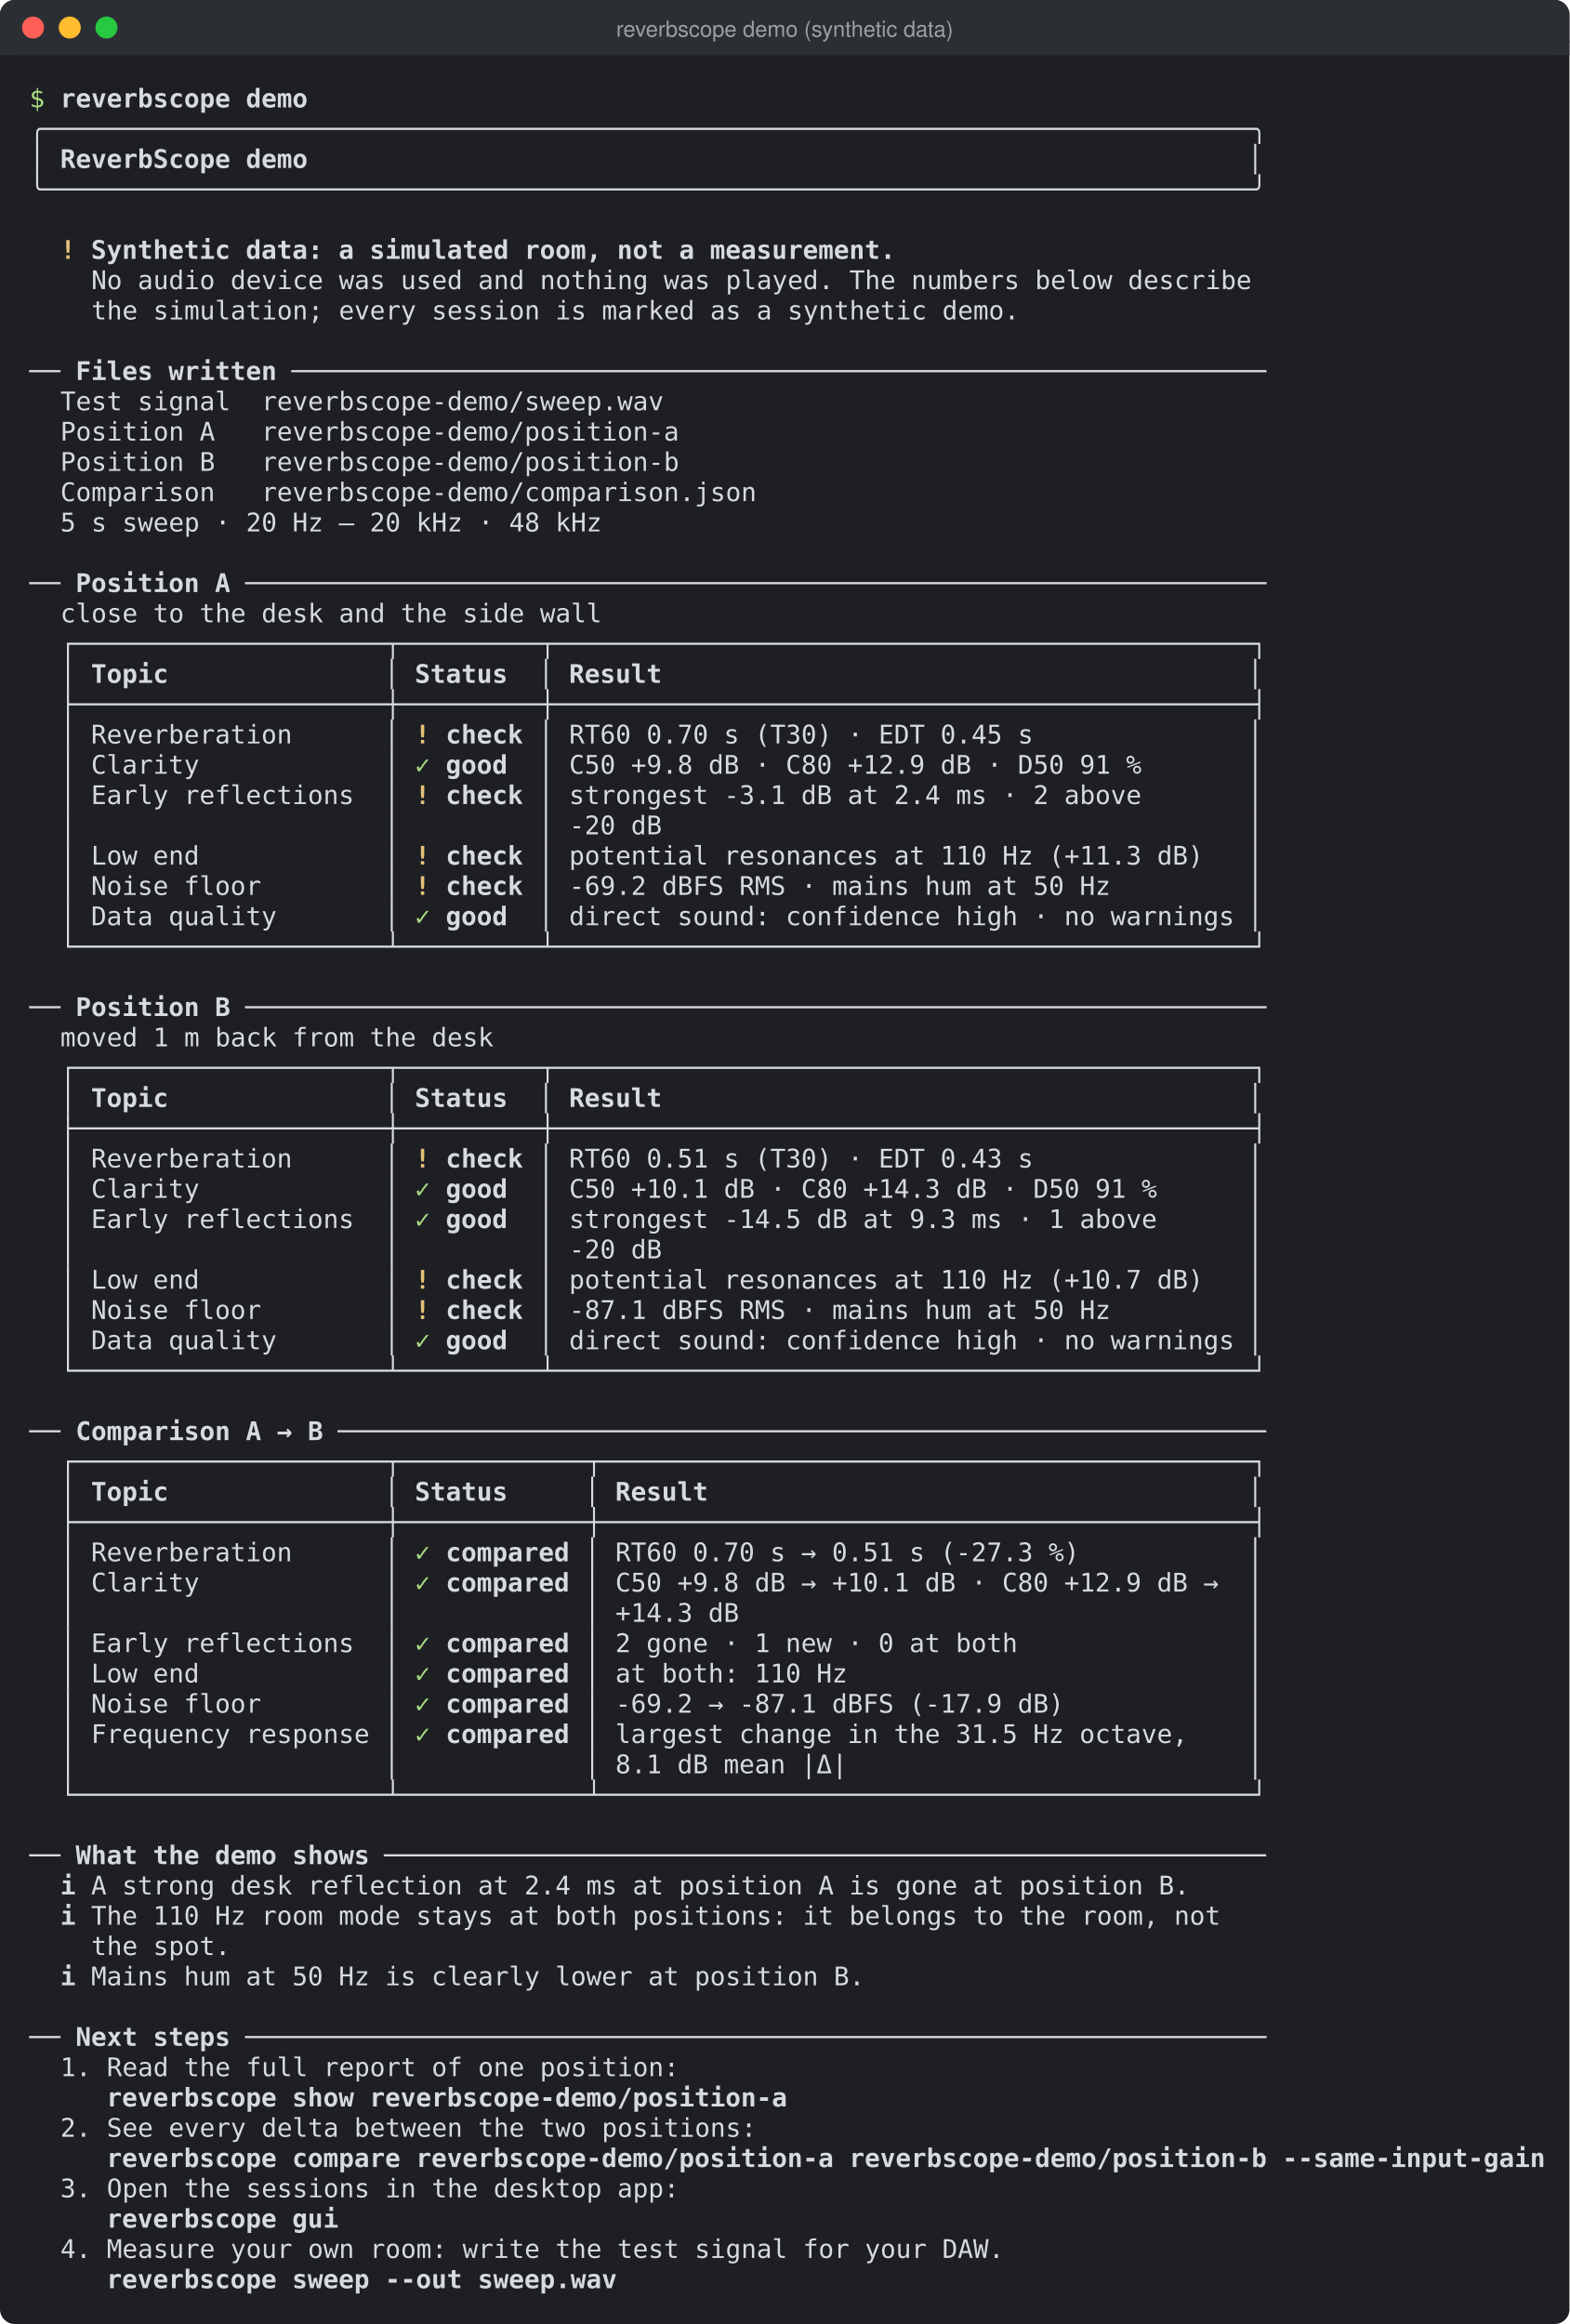
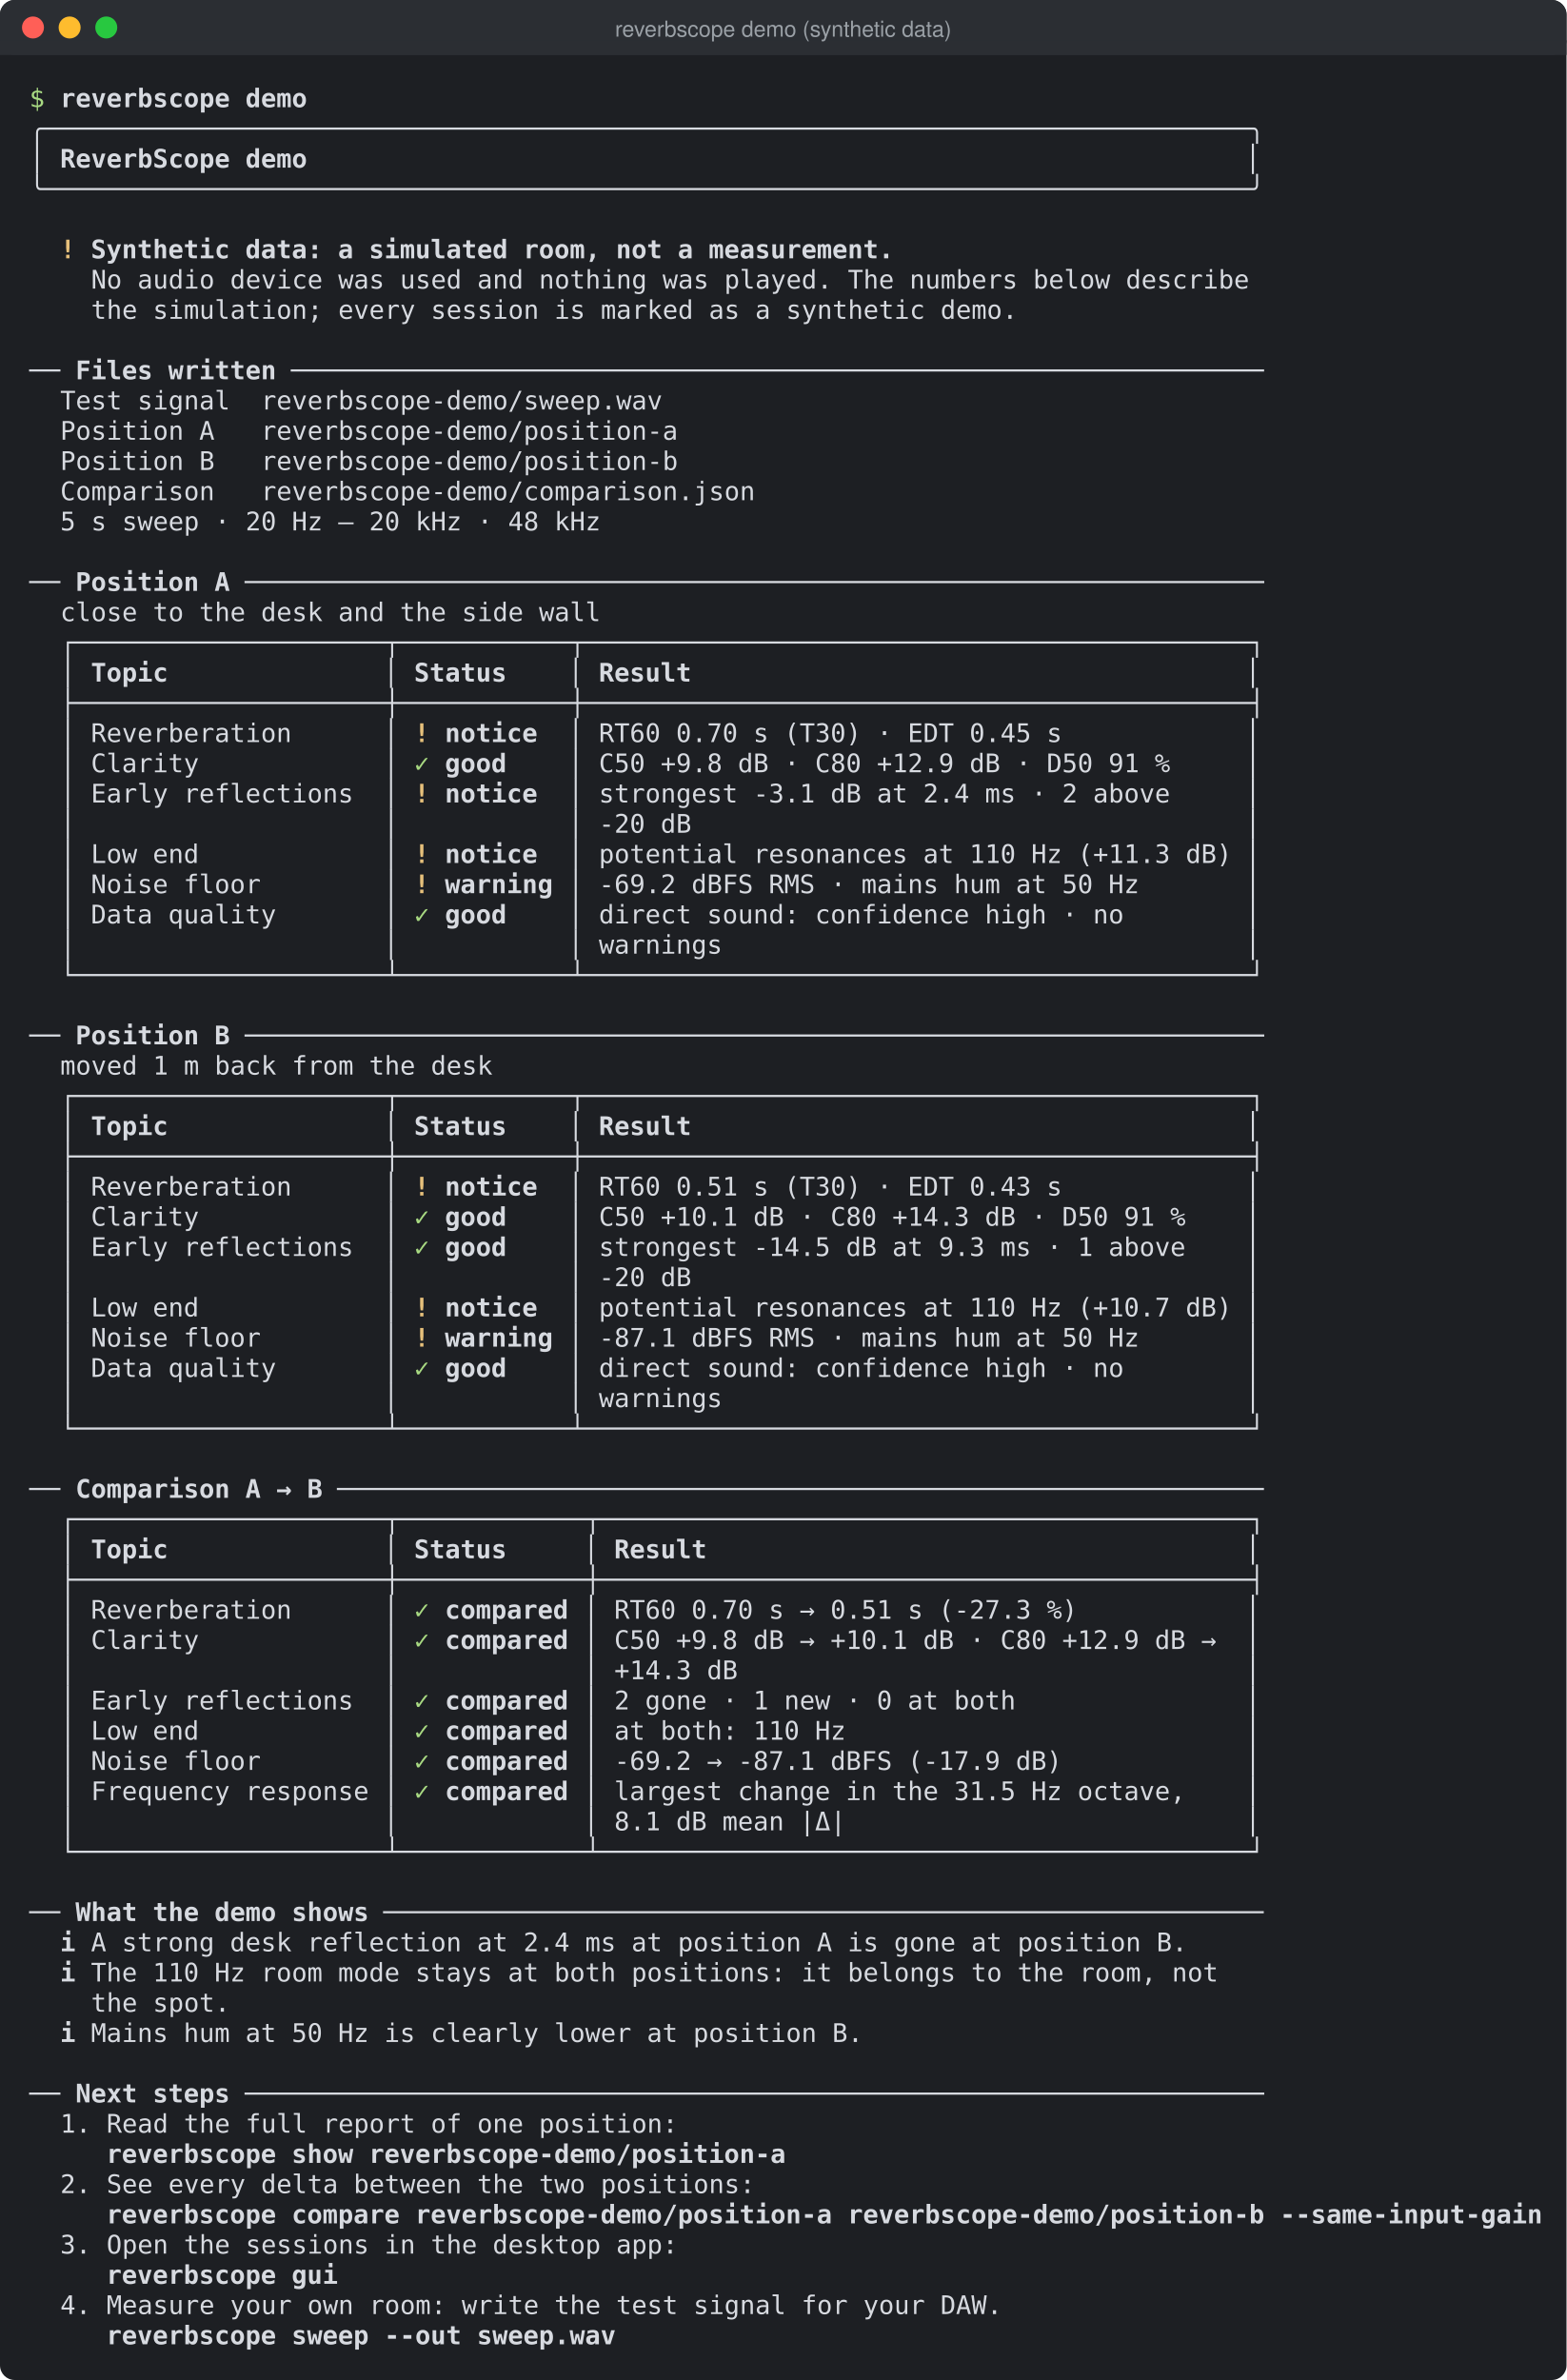
- <svg xmlns="http://www.w3.org/2000/svg" width="855" height="1266" viewBox="0 0 855 1266" role="img" aria-label="reverbscope demo (synthetic data)">
-   <rect width="855" height="1266" rx="8" fill="#1d1f23" />
+ <svg xmlns="http://www.w3.org/2000/svg" width="855" height="1299" viewBox="0 0 855 1299" role="img" aria-label="reverbscope demo (synthetic data)">
+   <rect width="855" height="1299" rx="8" fill="#1d1f23" />
  <rect width="855" height="30" rx="8" fill="#2b2e33" />
  <rect y="22" width="855" height="8" fill="#2b2e33" />
  <circle cx="18" cy="15" r="6" fill="#ff5f57" />
  <circle cx="38" cy="15" r="6" fill="#febc2e" />
  <circle cx="58" cy="15" r="6" fill="#28c840" />
  <text x="427.5" y="20" text-anchor="middle" fill="#9aa0a6" font-family="Helvetica, Arial, sans-serif" font-size="12">reverbscope demo (synthetic data)</text>
  <g font-family="DejaVu Sans Mono, Menlo, Consolas, Noto Sans Mono CJK SC, monospace" font-size="14" fill="#d7dae0">
    <text x="16" y="58.5" xml:space="preserve">
      <tspan x="16.0" fill="#a8d982">$</tspan>
      <tspan x="24.4"> </tspan>
      <tspan x="32.8" font-weight="bold">reverbscope demo</tspan>
    </text>
    <text x="16" y="75" xml:space="preserve">
      <tspan x="16.0" opacity="0.62">╭──────────────────────────────────────────────────────────────────────────────╮</tspan>
    </text>
    <text x="16" y="91.5" xml:space="preserve">
      <tspan x="16.0" opacity="0.62">│</tspan>
      <tspan x="24.4"> </tspan>
      <tspan x="32.8" font-weight="bold">ReverbScope demo</tspan>
      <tspan x="167.2">                                                             </tspan>
      <tspan x="679.6" opacity="0.62">│</tspan>
    </text>
    <text x="16" y="108" xml:space="preserve">
      <tspan x="16.0" opacity="0.62">╰──────────────────────────────────────────────────────────────────────────────╯</tspan>
    </text>
    <text x="16" y="124.5" xml:space="preserve" />
    <text x="16" y="141" xml:space="preserve">
      <tspan x="16.0">  </tspan>
      <tspan x="32.8" font-weight="bold" fill="#e6c07b">!</tspan>
      <tspan x="41.2"> </tspan>
      <tspan x="49.6" font-weight="bold">Synthetic data: a simulated room, not a measurement.</tspan>
    </text>
    <text x="16" y="157.5" xml:space="preserve">
      <tspan x="16.0">    No audio device was used and nothing was played. The numbers below describe</tspan>
    </text>
    <text x="16" y="174" xml:space="preserve">
      <tspan x="16.0">    the simulation; every session is marked as a synthetic demo.</tspan>
    </text>
    <text x="16" y="190.5" xml:space="preserve" />
    <text x="16" y="207" xml:space="preserve">
      <tspan x="16.0" opacity="0.62">──</tspan>
      <tspan x="32.8"> </tspan>
      <tspan x="41.2" font-weight="bold">Files written</tspan>
      <tspan x="150.4"> </tspan>
      <tspan x="158.8" opacity="0.62">───────────────────────────────────────────────────────────────</tspan>
    </text>
    <text x="16" y="223.5" xml:space="preserve">
      <tspan x="16.0">  Test signal  reverbscope-demo/sweep.wav</tspan>
    </text>
    <text x="16" y="240" xml:space="preserve">
      <tspan x="16.0">  Position A   reverbscope-demo/position-a</tspan>
    </text>
    <text x="16" y="256.5" xml:space="preserve">
      <tspan x="16.0">  Position B   reverbscope-demo/position-b</tspan>
    </text>
    <text x="16" y="273" xml:space="preserve">
      <tspan x="16.0">  Comparison   reverbscope-demo/comparison.json</tspan>
    </text>
    <text x="16" y="289.5" xml:space="preserve">
      <tspan x="16.0">  5 s sweep · 20 Hz – 20 kHz · 48 kHz</tspan>
    </text>
    <text x="16" y="306" xml:space="preserve" />
    <text x="16" y="322.5" xml:space="preserve">
      <tspan x="16.0" opacity="0.62">──</tspan>
      <tspan x="32.8"> </tspan>
      <tspan x="41.2" font-weight="bold">Position A</tspan>
      <tspan x="125.2"> </tspan>
      <tspan x="133.6" opacity="0.62">──────────────────────────────────────────────────────────────────</tspan>
    </text>
    <text x="16" y="339" xml:space="preserve">
      <tspan x="16.0">  close to the desk and the side wall</tspan>
    </text>
    <text x="16" y="355.5" xml:space="preserve">
      <tspan x="16.0">  </tspan>
-       <tspan x="32.8" opacity="0.62">┌────────────────────┬─────────┬─────────────────────────────────────────────┐</tspan>
+       <tspan x="32.8" opacity="0.62">┌────────────────────┬───────────┬───────────────────────────────────────────┐</tspan>
    </text>
    <text x="16" y="372" xml:space="preserve">
      <tspan x="16.0">  </tspan>
      <tspan x="32.8" opacity="0.62">│</tspan>
      <tspan x="41.2"> </tspan>
      <tspan x="49.6" font-weight="bold">Topic</tspan>
      <tspan x="91.6">              </tspan>
      <tspan x="209.2" opacity="0.62">│</tspan>
      <tspan x="217.6"> </tspan>
      <tspan x="226.0" font-weight="bold">Status</tspan>
-       <tspan x="276.4">  </tspan>
-       <tspan x="293.2" opacity="0.62">│</tspan>
+       <tspan x="276.4">    </tspan>
+       <tspan x="310.0" opacity="0.62">│</tspan>
+       <tspan x="318.4"> </tspan>
+       <tspan x="326.8" font-weight="bold">Result</tspan>
+       <tspan x="377.2">                                    </tspan>
+       <tspan x="679.6" opacity="0.62">│</tspan>
+     </text>
+     <text x="16" y="388.5" xml:space="preserve">
+       <tspan x="16.0">  </tspan>
+       <tspan x="32.8" opacity="0.62">├────────────────────┼───────────┼───────────────────────────────────────────┤</tspan>
+     </text>
+     <text x="16" y="405" xml:space="preserve">
+       <tspan x="16.0">  </tspan>
+       <tspan x="32.8" opacity="0.62">│</tspan>
+       <tspan x="41.2"> Reverberation      </tspan>
+       <tspan x="209.2" opacity="0.62">│</tspan>
+       <tspan x="217.6"> </tspan>
+       <tspan x="226.0" font-weight="bold" fill="#e6c07b">!</tspan>
+       <tspan x="234.4"> </tspan>
+       <tspan x="242.8" font-weight="bold">notice</tspan>
+       <tspan x="293.2">  </tspan>
+       <tspan x="310.0" opacity="0.62">│</tspan>
+       <tspan x="318.4"> RT60 0.70 s (T30) · EDT 0.45 s            </tspan>
+       <tspan x="679.6" opacity="0.62">│</tspan>
+     </text>
+     <text x="16" y="421.5" xml:space="preserve">
+       <tspan x="16.0">  </tspan>
+       <tspan x="32.8" opacity="0.62">│</tspan>
+       <tspan x="41.2"> Clarity            </tspan>
+       <tspan x="209.2" opacity="0.62">│</tspan>
+       <tspan x="217.6"> </tspan>
+       <tspan x="226.0" fill="#a8d982">✓</tspan>
+       <tspan x="234.4"> </tspan>
+       <tspan x="242.8" font-weight="bold">good</tspan>
+       <tspan x="276.4">    </tspan>
+       <tspan x="310.0" opacity="0.62">│</tspan>
+       <tspan x="318.4"> C50 +9.8 dB · C80 +12.9 dB · D50 91 %     </tspan>
+       <tspan x="679.6" opacity="0.62">│</tspan>
+     </text>
+     <text x="16" y="438" xml:space="preserve">
+       <tspan x="16.0">  </tspan>
+       <tspan x="32.8" opacity="0.62">│</tspan>
+       <tspan x="41.2"> Early reflections  </tspan>
+       <tspan x="209.2" opacity="0.62">│</tspan>
+       <tspan x="217.6"> </tspan>
+       <tspan x="226.0" font-weight="bold" fill="#e6c07b">!</tspan>
+       <tspan x="234.4"> </tspan>
+       <tspan x="242.8" font-weight="bold">notice</tspan>
+       <tspan x="293.2">  </tspan>
+       <tspan x="310.0" opacity="0.62">│</tspan>
+       <tspan x="318.4"> strongest -3.1 dB at 2.4 ms · 2 above     </tspan>
+       <tspan x="679.6" opacity="0.62">│</tspan>
+     </text>
+     <text x="16" y="454.5" xml:space="preserve">
+       <tspan x="16.0">  </tspan>
+       <tspan x="32.8" opacity="0.62">│</tspan>
+       <tspan x="41.2">                    </tspan>
+       <tspan x="209.2" opacity="0.62">│</tspan>
+       <tspan x="217.6">           </tspan>
+       <tspan x="310.0" opacity="0.62">│</tspan>
+       <tspan x="318.4"> -20 dB                                    </tspan>
+       <tspan x="679.6" opacity="0.62">│</tspan>
+     </text>
+     <text x="16" y="471" xml:space="preserve">
+       <tspan x="16.0">  </tspan>
+       <tspan x="32.8" opacity="0.62">│</tspan>
+       <tspan x="41.2"> Low end            </tspan>
+       <tspan x="209.2" opacity="0.62">│</tspan>
+       <tspan x="217.6"> </tspan>
+       <tspan x="226.0" font-weight="bold" fill="#e6c07b">!</tspan>
+       <tspan x="234.4"> </tspan>
+       <tspan x="242.8" font-weight="bold">notice</tspan>
+       <tspan x="293.2">  </tspan>
+       <tspan x="310.0" opacity="0.62">│</tspan>
+       <tspan x="318.4"> potential resonances at 110 Hz (+11.3 dB) </tspan>
+       <tspan x="679.6" opacity="0.62">│</tspan>
+     </text>
+     <text x="16" y="487.5" xml:space="preserve">
+       <tspan x="16.0">  </tspan>
+       <tspan x="32.8" opacity="0.62">│</tspan>
+       <tspan x="41.2"> Noise floor        </tspan>
+       <tspan x="209.2" opacity="0.62">│</tspan>
+       <tspan x="217.6"> </tspan>
+       <tspan x="226.0" font-weight="bold" fill="#e6c07b">!</tspan>
+       <tspan x="234.4"> </tspan>
+       <tspan x="242.8" font-weight="bold">warning</tspan>
      <tspan x="301.6"> </tspan>
-       <tspan x="310.0" font-weight="bold">Result</tspan>
-       <tspan x="360.4">                                      </tspan>
-       <tspan x="679.6" opacity="0.62">│</tspan>
-     </text>
-     <text x="16" y="388.5" xml:space="preserve">
-       <tspan x="16.0">  </tspan>
-       <tspan x="32.8" opacity="0.62">├────────────────────┼─────────┼─────────────────────────────────────────────┤</tspan>
-     </text>
-     <text x="16" y="405" xml:space="preserve">
-       <tspan x="16.0">  </tspan>
-       <tspan x="32.8" opacity="0.62">│</tspan>
-       <tspan x="41.2"> Reverberation      </tspan>
-       <tspan x="209.2" opacity="0.62">│</tspan>
-       <tspan x="217.6"> </tspan>
-       <tspan x="226.0" font-weight="bold" fill="#e6c07b">!</tspan>
-       <tspan x="234.4"> </tspan>
-       <tspan x="242.8" font-weight="bold">check</tspan>
-       <tspan x="284.8"> </tspan>
-       <tspan x="293.2" opacity="0.62">│</tspan>
-       <tspan x="301.6"> RT60 0.70 s (T30) · EDT 0.45 s              </tspan>
-       <tspan x="679.6" opacity="0.62">│</tspan>
-     </text>
-     <text x="16" y="421.5" xml:space="preserve">
-       <tspan x="16.0">  </tspan>
-       <tspan x="32.8" opacity="0.62">│</tspan>
-       <tspan x="41.2"> Clarity            </tspan>
+       <tspan x="310.0" opacity="0.62">│</tspan>
+       <tspan x="318.4"> -69.2 dBFS RMS · mains hum at 50 Hz       </tspan>
+       <tspan x="679.6" opacity="0.62">│</tspan>
+     </text>
+     <text x="16" y="504" xml:space="preserve">
+       <tspan x="16.0">  </tspan>
+       <tspan x="32.8" opacity="0.62">│</tspan>
+       <tspan x="41.2"> Data quality       </tspan>
      <tspan x="209.2" opacity="0.62">│</tspan>
      <tspan x="217.6"> </tspan>
      <tspan x="226.0" fill="#a8d982">✓</tspan>
      <tspan x="234.4"> </tspan>
      <tspan x="242.8" font-weight="bold">good</tspan>
-       <tspan x="276.4">  </tspan>
-       <tspan x="293.2" opacity="0.62">│</tspan>
-       <tspan x="301.6"> C50 +9.8 dB · C80 +12.9 dB · D50 91 %       </tspan>
-       <tspan x="679.6" opacity="0.62">│</tspan>
-     </text>
-     <text x="16" y="438" xml:space="preserve">
-       <tspan x="16.0">  </tspan>
-       <tspan x="32.8" opacity="0.62">│</tspan>
-       <tspan x="41.2"> Early reflections  </tspan>
-       <tspan x="209.2" opacity="0.62">│</tspan>
-       <tspan x="217.6"> </tspan>
-       <tspan x="226.0" font-weight="bold" fill="#e6c07b">!</tspan>
-       <tspan x="234.4"> </tspan>
-       <tspan x="242.8" font-weight="bold">check</tspan>
-       <tspan x="284.8"> </tspan>
-       <tspan x="293.2" opacity="0.62">│</tspan>
-       <tspan x="301.6"> strongest -3.1 dB at 2.4 ms · 2 above       </tspan>
-       <tspan x="679.6" opacity="0.62">│</tspan>
-     </text>
-     <text x="16" y="454.5" xml:space="preserve">
+       <tspan x="276.4">    </tspan>
+       <tspan x="310.0" opacity="0.62">│</tspan>
+       <tspan x="318.4"> direct sound: confidence high · no        </tspan>
+       <tspan x="679.6" opacity="0.62">│</tspan>
+     </text>
+     <text x="16" y="520.5" xml:space="preserve">
      <tspan x="16.0">  </tspan>
      <tspan x="32.8" opacity="0.62">│</tspan>
      <tspan x="41.2">                    </tspan>
      <tspan x="209.2" opacity="0.62">│</tspan>
-       <tspan x="217.6">         </tspan>
-       <tspan x="293.2" opacity="0.62">│</tspan>
-       <tspan x="301.6"> -20 dB                                      </tspan>
-       <tspan x="679.6" opacity="0.62">│</tspan>
-     </text>
-     <text x="16" y="471" xml:space="preserve">
-       <tspan x="16.0">  </tspan>
-       <tspan x="32.8" opacity="0.62">│</tspan>
-       <tspan x="41.2"> Low end            </tspan>
-       <tspan x="209.2" opacity="0.62">│</tspan>
-       <tspan x="217.6"> </tspan>
-       <tspan x="226.0" font-weight="bold" fill="#e6c07b">!</tspan>
-       <tspan x="234.4"> </tspan>
-       <tspan x="242.8" font-weight="bold">check</tspan>
-       <tspan x="284.8"> </tspan>
-       <tspan x="293.2" opacity="0.62">│</tspan>
-       <tspan x="301.6"> potential resonances at 110 Hz (+11.3 dB)   </tspan>
-       <tspan x="679.6" opacity="0.62">│</tspan>
-     </text>
-     <text x="16" y="487.5" xml:space="preserve">
-       <tspan x="16.0">  </tspan>
-       <tspan x="32.8" opacity="0.62">│</tspan>
-       <tspan x="41.2"> Noise floor        </tspan>
-       <tspan x="209.2" opacity="0.62">│</tspan>
-       <tspan x="217.6"> </tspan>
-       <tspan x="226.0" font-weight="bold" fill="#e6c07b">!</tspan>
-       <tspan x="234.4"> </tspan>
-       <tspan x="242.8" font-weight="bold">check</tspan>
-       <tspan x="284.8"> </tspan>
-       <tspan x="293.2" opacity="0.62">│</tspan>
-       <tspan x="301.6"> -69.2 dBFS RMS · mains hum at 50 Hz         </tspan>
-       <tspan x="679.6" opacity="0.62">│</tspan>
-     </text>
-     <text x="16" y="504" xml:space="preserve">
-       <tspan x="16.0">  </tspan>
-       <tspan x="32.8" opacity="0.62">│</tspan>
-       <tspan x="41.2"> Data quality       </tspan>
-       <tspan x="209.2" opacity="0.62">│</tspan>
-       <tspan x="217.6"> </tspan>
-       <tspan x="226.0" fill="#a8d982">✓</tspan>
-       <tspan x="234.4"> </tspan>
-       <tspan x="242.8" font-weight="bold">good</tspan>
-       <tspan x="276.4">  </tspan>
-       <tspan x="293.2" opacity="0.62">│</tspan>
-       <tspan x="301.6"> direct sound: confidence high · no warnings </tspan>
-       <tspan x="679.6" opacity="0.62">│</tspan>
-     </text>
-     <text x="16" y="520.5" xml:space="preserve">
-       <tspan x="16.0">  </tspan>
-       <tspan x="32.8" opacity="0.62">└────────────────────┴─────────┴─────────────────────────────────────────────┘</tspan>
-     </text>
-     <text x="16" y="537" xml:space="preserve" />
-     <text x="16" y="553.5" xml:space="preserve">
+       <tspan x="217.6">           </tspan>
+       <tspan x="310.0" opacity="0.62">│</tspan>
+       <tspan x="318.4"> warnings                                  </tspan>
+       <tspan x="679.6" opacity="0.62">│</tspan>
+     </text>
+     <text x="16" y="537" xml:space="preserve">
+       <tspan x="16.0">  </tspan>
+       <tspan x="32.8" opacity="0.62">└────────────────────┴───────────┴───────────────────────────────────────────┘</tspan>
+     </text>
+     <text x="16" y="553.5" xml:space="preserve" />
+     <text x="16" y="570" xml:space="preserve">
      <tspan x="16.0" opacity="0.62">──</tspan>
      <tspan x="32.8"> </tspan>
      <tspan x="41.2" font-weight="bold">Position B</tspan>
      <tspan x="125.2"> </tspan>
      <tspan x="133.6" opacity="0.62">──────────────────────────────────────────────────────────────────</tspan>
    </text>
-     <text x="16" y="570" xml:space="preserve">
+     <text x="16" y="586.5" xml:space="preserve">
      <tspan x="16.0">  moved 1 m back from the desk</tspan>
    </text>
-     <text x="16" y="586.5" xml:space="preserve">
-       <tspan x="16.0">  </tspan>
-       <tspan x="32.8" opacity="0.62">┌────────────────────┬─────────┬─────────────────────────────────────────────┐</tspan>
-     </text>
    <text x="16" y="603" xml:space="preserve">
+       <tspan x="16.0">  </tspan>
+       <tspan x="32.8" opacity="0.62">┌────────────────────┬───────────┬───────────────────────────────────────────┐</tspan>
+     </text>
+     <text x="16" y="619.5" xml:space="preserve">
      <tspan x="16.0">  </tspan>
      <tspan x="32.8" opacity="0.62">│</tspan>
      <tspan x="41.2"> </tspan>
      <tspan x="49.6" font-weight="bold">Topic</tspan>
      <tspan x="91.6">              </tspan>
      <tspan x="209.2" opacity="0.62">│</tspan>
      <tspan x="217.6"> </tspan>
      <tspan x="226.0" font-weight="bold">Status</tspan>
-       <tspan x="276.4">  </tspan>
-       <tspan x="293.2" opacity="0.62">│</tspan>
+       <tspan x="276.4">    </tspan>
+       <tspan x="310.0" opacity="0.62">│</tspan>
+       <tspan x="318.4"> </tspan>
+       <tspan x="326.8" font-weight="bold">Result</tspan>
+       <tspan x="377.2">                                    </tspan>
+       <tspan x="679.6" opacity="0.62">│</tspan>
+     </text>
+     <text x="16" y="636" xml:space="preserve">
+       <tspan x="16.0">  </tspan>
+       <tspan x="32.8" opacity="0.62">├────────────────────┼───────────┼───────────────────────────────────────────┤</tspan>
+     </text>
+     <text x="16" y="652.5" xml:space="preserve">
+       <tspan x="16.0">  </tspan>
+       <tspan x="32.8" opacity="0.62">│</tspan>
+       <tspan x="41.2"> Reverberation      </tspan>
+       <tspan x="209.2" opacity="0.62">│</tspan>
+       <tspan x="217.6"> </tspan>
+       <tspan x="226.0" font-weight="bold" fill="#e6c07b">!</tspan>
+       <tspan x="234.4"> </tspan>
+       <tspan x="242.8" font-weight="bold">notice</tspan>
+       <tspan x="293.2">  </tspan>
+       <tspan x="310.0" opacity="0.62">│</tspan>
+       <tspan x="318.4"> RT60 0.51 s (T30) · EDT 0.43 s            </tspan>
+       <tspan x="679.6" opacity="0.62">│</tspan>
+     </text>
+     <text x="16" y="669" xml:space="preserve">
+       <tspan x="16.0">  </tspan>
+       <tspan x="32.8" opacity="0.62">│</tspan>
+       <tspan x="41.2"> Clarity            </tspan>
+       <tspan x="209.2" opacity="0.62">│</tspan>
+       <tspan x="217.6"> </tspan>
+       <tspan x="226.0" fill="#a8d982">✓</tspan>
+       <tspan x="234.4"> </tspan>
+       <tspan x="242.8" font-weight="bold">good</tspan>
+       <tspan x="276.4">    </tspan>
+       <tspan x="310.0" opacity="0.62">│</tspan>
+       <tspan x="318.4"> C50 +10.1 dB · C80 +14.3 dB · D50 91 %    </tspan>
+       <tspan x="679.6" opacity="0.62">│</tspan>
+     </text>
+     <text x="16" y="685.5" xml:space="preserve">
+       <tspan x="16.0">  </tspan>
+       <tspan x="32.8" opacity="0.62">│</tspan>
+       <tspan x="41.2"> Early reflections  </tspan>
+       <tspan x="209.2" opacity="0.62">│</tspan>
+       <tspan x="217.6"> </tspan>
+       <tspan x="226.0" fill="#a8d982">✓</tspan>
+       <tspan x="234.4"> </tspan>
+       <tspan x="242.8" font-weight="bold">good</tspan>
+       <tspan x="276.4">    </tspan>
+       <tspan x="310.0" opacity="0.62">│</tspan>
+       <tspan x="318.4"> strongest -14.5 dB at 9.3 ms · 1 above    </tspan>
+       <tspan x="679.6" opacity="0.62">│</tspan>
+     </text>
+     <text x="16" y="702" xml:space="preserve">
+       <tspan x="16.0">  </tspan>
+       <tspan x="32.8" opacity="0.62">│</tspan>
+       <tspan x="41.2">                    </tspan>
+       <tspan x="209.2" opacity="0.62">│</tspan>
+       <tspan x="217.6">           </tspan>
+       <tspan x="310.0" opacity="0.62">│</tspan>
+       <tspan x="318.4"> -20 dB                                    </tspan>
+       <tspan x="679.6" opacity="0.62">│</tspan>
+     </text>
+     <text x="16" y="718.5" xml:space="preserve">
+       <tspan x="16.0">  </tspan>
+       <tspan x="32.8" opacity="0.62">│</tspan>
+       <tspan x="41.2"> Low end            </tspan>
+       <tspan x="209.2" opacity="0.62">│</tspan>
+       <tspan x="217.6"> </tspan>
+       <tspan x="226.0" font-weight="bold" fill="#e6c07b">!</tspan>
+       <tspan x="234.4"> </tspan>
+       <tspan x="242.8" font-weight="bold">notice</tspan>
+       <tspan x="293.2">  </tspan>
+       <tspan x="310.0" opacity="0.62">│</tspan>
+       <tspan x="318.4"> potential resonances at 110 Hz (+10.7 dB) </tspan>
+       <tspan x="679.6" opacity="0.62">│</tspan>
+     </text>
+     <text x="16" y="735" xml:space="preserve">
+       <tspan x="16.0">  </tspan>
+       <tspan x="32.8" opacity="0.62">│</tspan>
+       <tspan x="41.2"> Noise floor        </tspan>
+       <tspan x="209.2" opacity="0.62">│</tspan>
+       <tspan x="217.6"> </tspan>
+       <tspan x="226.0" font-weight="bold" fill="#e6c07b">!</tspan>
+       <tspan x="234.4"> </tspan>
+       <tspan x="242.8" font-weight="bold">warning</tspan>
      <tspan x="301.6"> </tspan>
-       <tspan x="310.0" font-weight="bold">Result</tspan>
-       <tspan x="360.4">                                      </tspan>
-       <tspan x="679.6" opacity="0.62">│</tspan>
-     </text>
-     <text x="16" y="619.5" xml:space="preserve">
-       <tspan x="16.0">  </tspan>
-       <tspan x="32.8" opacity="0.62">├────────────────────┼─────────┼─────────────────────────────────────────────┤</tspan>
-     </text>
-     <text x="16" y="636" xml:space="preserve">
-       <tspan x="16.0">  </tspan>
-       <tspan x="32.8" opacity="0.62">│</tspan>
-       <tspan x="41.2"> Reverberation      </tspan>
-       <tspan x="209.2" opacity="0.62">│</tspan>
-       <tspan x="217.6"> </tspan>
-       <tspan x="226.0" font-weight="bold" fill="#e6c07b">!</tspan>
-       <tspan x="234.4"> </tspan>
-       <tspan x="242.8" font-weight="bold">check</tspan>
-       <tspan x="284.8"> </tspan>
-       <tspan x="293.2" opacity="0.62">│</tspan>
-       <tspan x="301.6"> RT60 0.51 s (T30) · EDT 0.43 s              </tspan>
-       <tspan x="679.6" opacity="0.62">│</tspan>
-     </text>
-     <text x="16" y="652.5" xml:space="preserve">
-       <tspan x="16.0">  </tspan>
-       <tspan x="32.8" opacity="0.62">│</tspan>
-       <tspan x="41.2"> Clarity            </tspan>
+       <tspan x="310.0" opacity="0.62">│</tspan>
+       <tspan x="318.4"> -87.1 dBFS RMS · mains hum at 50 Hz       </tspan>
+       <tspan x="679.6" opacity="0.62">│</tspan>
+     </text>
+     <text x="16" y="751.5" xml:space="preserve">
+       <tspan x="16.0">  </tspan>
+       <tspan x="32.8" opacity="0.62">│</tspan>
+       <tspan x="41.2"> Data quality       </tspan>
      <tspan x="209.2" opacity="0.62">│</tspan>
      <tspan x="217.6"> </tspan>
      <tspan x="226.0" fill="#a8d982">✓</tspan>
      <tspan x="234.4"> </tspan>
      <tspan x="242.8" font-weight="bold">good</tspan>
-       <tspan x="276.4">  </tspan>
-       <tspan x="293.2" opacity="0.62">│</tspan>
-       <tspan x="301.6"> C50 +10.1 dB · C80 +14.3 dB · D50 91 %      </tspan>
-       <tspan x="679.6" opacity="0.62">│</tspan>
-     </text>
-     <text x="16" y="669" xml:space="preserve">
-       <tspan x="16.0">  </tspan>
-       <tspan x="32.8" opacity="0.62">│</tspan>
-       <tspan x="41.2"> Early reflections  </tspan>
-       <tspan x="209.2" opacity="0.62">│</tspan>
-       <tspan x="217.6"> </tspan>
-       <tspan x="226.0" fill="#a8d982">✓</tspan>
-       <tspan x="234.4"> </tspan>
-       <tspan x="242.8" font-weight="bold">good</tspan>
-       <tspan x="276.4">  </tspan>
-       <tspan x="293.2" opacity="0.62">│</tspan>
-       <tspan x="301.6"> strongest -14.5 dB at 9.3 ms · 1 above      </tspan>
-       <tspan x="679.6" opacity="0.62">│</tspan>
-     </text>
-     <text x="16" y="685.5" xml:space="preserve">
+       <tspan x="276.4">    </tspan>
+       <tspan x="310.0" opacity="0.62">│</tspan>
+       <tspan x="318.4"> direct sound: confidence high · no        </tspan>
+       <tspan x="679.6" opacity="0.62">│</tspan>
+     </text>
+     <text x="16" y="768" xml:space="preserve">
      <tspan x="16.0">  </tspan>
      <tspan x="32.8" opacity="0.62">│</tspan>
      <tspan x="41.2">                    </tspan>
      <tspan x="209.2" opacity="0.62">│</tspan>
-       <tspan x="217.6">         </tspan>
-       <tspan x="293.2" opacity="0.62">│</tspan>
-       <tspan x="301.6"> -20 dB                                      </tspan>
-       <tspan x="679.6" opacity="0.62">│</tspan>
-     </text>
-     <text x="16" y="702" xml:space="preserve">
-       <tspan x="16.0">  </tspan>
-       <tspan x="32.8" opacity="0.62">│</tspan>
-       <tspan x="41.2"> Low end            </tspan>
-       <tspan x="209.2" opacity="0.62">│</tspan>
-       <tspan x="217.6"> </tspan>
-       <tspan x="226.0" font-weight="bold" fill="#e6c07b">!</tspan>
-       <tspan x="234.4"> </tspan>
-       <tspan x="242.8" font-weight="bold">check</tspan>
-       <tspan x="284.8"> </tspan>
-       <tspan x="293.2" opacity="0.62">│</tspan>
-       <tspan x="301.6"> potential resonances at 110 Hz (+10.7 dB)   </tspan>
-       <tspan x="679.6" opacity="0.62">│</tspan>
-     </text>
-     <text x="16" y="718.5" xml:space="preserve">
-       <tspan x="16.0">  </tspan>
-       <tspan x="32.8" opacity="0.62">│</tspan>
-       <tspan x="41.2"> Noise floor        </tspan>
-       <tspan x="209.2" opacity="0.62">│</tspan>
-       <tspan x="217.6"> </tspan>
-       <tspan x="226.0" font-weight="bold" fill="#e6c07b">!</tspan>
-       <tspan x="234.4"> </tspan>
-       <tspan x="242.8" font-weight="bold">check</tspan>
-       <tspan x="284.8"> </tspan>
-       <tspan x="293.2" opacity="0.62">│</tspan>
-       <tspan x="301.6"> -87.1 dBFS RMS · mains hum at 50 Hz         </tspan>
-       <tspan x="679.6" opacity="0.62">│</tspan>
-     </text>
-     <text x="16" y="735" xml:space="preserve">
-       <tspan x="16.0">  </tspan>
-       <tspan x="32.8" opacity="0.62">│</tspan>
-       <tspan x="41.2"> Data quality       </tspan>
-       <tspan x="209.2" opacity="0.62">│</tspan>
-       <tspan x="217.6"> </tspan>
-       <tspan x="226.0" fill="#a8d982">✓</tspan>
-       <tspan x="234.4"> </tspan>
-       <tspan x="242.8" font-weight="bold">good</tspan>
-       <tspan x="276.4">  </tspan>
-       <tspan x="293.2" opacity="0.62">│</tspan>
-       <tspan x="301.6"> direct sound: confidence high · no warnings </tspan>
-       <tspan x="679.6" opacity="0.62">│</tspan>
-     </text>
-     <text x="16" y="751.5" xml:space="preserve">
-       <tspan x="16.0">  </tspan>
-       <tspan x="32.8" opacity="0.62">└────────────────────┴─────────┴─────────────────────────────────────────────┘</tspan>
-     </text>
-     <text x="16" y="768" xml:space="preserve" />
+       <tspan x="217.6">           </tspan>
+       <tspan x="310.0" opacity="0.62">│</tspan>
+       <tspan x="318.4"> warnings                                  </tspan>
+       <tspan x="679.6" opacity="0.62">│</tspan>
+     </text>
    <text x="16" y="784.5" xml:space="preserve">
+       <tspan x="16.0">  </tspan>
+       <tspan x="32.8" opacity="0.62">└────────────────────┴───────────┴───────────────────────────────────────────┘</tspan>
+     </text>
+     <text x="16" y="801" xml:space="preserve" />
+     <text x="16" y="817.5" xml:space="preserve">
      <tspan x="16.0" opacity="0.62">──</tspan>
      <tspan x="32.8"> </tspan>
      <tspan x="41.2" font-weight="bold">Comparison A → B</tspan>
      <tspan x="175.6"> </tspan>
      <tspan x="184.0" opacity="0.62">────────────────────────────────────────────────────────────</tspan>
    </text>
-     <text x="16" y="801" xml:space="preserve">
+     <text x="16" y="834" xml:space="preserve">
      <tspan x="16.0">  </tspan>
      <tspan x="32.8" opacity="0.62">┌────────────────────┬────────────┬──────────────────────────────────────────┐</tspan>
    </text>
-     <text x="16" y="817.5" xml:space="preserve">
+     <text x="16" y="850.5" xml:space="preserve">
      <tspan x="16.0">  </tspan>
      <tspan x="32.8" opacity="0.62">│</tspan>
      <tspan x="41.2"> </tspan>
      <tspan x="49.6" font-weight="bold">Topic</tspan>
      <tspan x="91.6">              </tspan>
      <tspan x="209.2" opacity="0.62">│</tspan>
      <tspan x="217.6"> </tspan>
      <tspan x="226.0" font-weight="bold">Status</tspan>
      <tspan x="276.4">     </tspan>
      <tspan x="318.4" opacity="0.62">│</tspan>
      <tspan x="326.8"> </tspan>
      <tspan x="335.2" font-weight="bold">Result</tspan>
      <tspan x="385.6">                                   </tspan>
      <tspan x="679.6" opacity="0.62">│</tspan>
    </text>
-     <text x="16" y="834" xml:space="preserve">
+     <text x="16" y="867" xml:space="preserve">
      <tspan x="16.0">  </tspan>
      <tspan x="32.8" opacity="0.62">├────────────────────┼────────────┼──────────────────────────────────────────┤</tspan>
    </text>
-     <text x="16" y="850.5" xml:space="preserve">
+     <text x="16" y="883.5" xml:space="preserve">
      <tspan x="16.0">  </tspan>
      <tspan x="32.8" opacity="0.62">│</tspan>
      <tspan x="41.2"> Reverberation      </tspan>
      <tspan x="209.2" opacity="0.62">│</tspan>
      <tspan x="217.6"> </tspan>
      <tspan x="226.0" fill="#a8d982">✓</tspan>
      <tspan x="234.4"> </tspan>
      <tspan x="242.8" font-weight="bold">compared</tspan>
      <tspan x="310.0"> </tspan>
      <tspan x="318.4" opacity="0.62">│</tspan>
      <tspan x="326.8"> RT60 0.70 s → 0.51 s (-27.3 %)           </tspan>
      <tspan x="679.6" opacity="0.62">│</tspan>
    </text>
-     <text x="16" y="867" xml:space="preserve">
+     <text x="16" y="900" xml:space="preserve">
      <tspan x="16.0">  </tspan>
      <tspan x="32.8" opacity="0.62">│</tspan>
      <tspan x="41.2"> Clarity            </tspan>
      <tspan x="209.2" opacity="0.62">│</tspan>
      <tspan x="217.6"> </tspan>
      <tspan x="226.0" fill="#a8d982">✓</tspan>
      <tspan x="234.4"> </tspan>
      <tspan x="242.8" font-weight="bold">compared</tspan>
      <tspan x="310.0"> </tspan>
      <tspan x="318.4" opacity="0.62">│</tspan>
      <tspan x="326.8"> C50 +9.8 dB → +10.1 dB · C80 +12.9 dB →  </tspan>
      <tspan x="679.6" opacity="0.62">│</tspan>
    </text>
-     <text x="16" y="883.5" xml:space="preserve">
+     <text x="16" y="916.5" xml:space="preserve">
      <tspan x="16.0">  </tspan>
      <tspan x="32.8" opacity="0.62">│</tspan>
      <tspan x="41.2">                    </tspan>
      <tspan x="209.2" opacity="0.62">│</tspan>
      <tspan x="217.6">            </tspan>
      <tspan x="318.4" opacity="0.62">│</tspan>
      <tspan x="326.8"> +14.3 dB                                 </tspan>
      <tspan x="679.6" opacity="0.62">│</tspan>
    </text>
-     <text x="16" y="900" xml:space="preserve">
+     <text x="16" y="933" xml:space="preserve">
      <tspan x="16.0">  </tspan>
      <tspan x="32.8" opacity="0.62">│</tspan>
      <tspan x="41.2"> Early reflections  </tspan>
      <tspan x="209.2" opacity="0.62">│</tspan>
      <tspan x="217.6"> </tspan>
      <tspan x="226.0" fill="#a8d982">✓</tspan>
      <tspan x="234.4"> </tspan>
      <tspan x="242.8" font-weight="bold">compared</tspan>
      <tspan x="310.0"> </tspan>
      <tspan x="318.4" opacity="0.62">│</tspan>
      <tspan x="326.8"> 2 gone · 1 new · 0 at both               </tspan>
      <tspan x="679.6" opacity="0.62">│</tspan>
    </text>
-     <text x="16" y="916.5" xml:space="preserve">
+     <text x="16" y="949.5" xml:space="preserve">
      <tspan x="16.0">  </tspan>
      <tspan x="32.8" opacity="0.62">│</tspan>
      <tspan x="41.2"> Low end            </tspan>
      <tspan x="209.2" opacity="0.62">│</tspan>
      <tspan x="217.6"> </tspan>
      <tspan x="226.0" fill="#a8d982">✓</tspan>
      <tspan x="234.4"> </tspan>
      <tspan x="242.8" font-weight="bold">compared</tspan>
      <tspan x="310.0"> </tspan>
      <tspan x="318.4" opacity="0.62">│</tspan>
      <tspan x="326.8"> at both: 110 Hz                          </tspan>
      <tspan x="679.6" opacity="0.62">│</tspan>
    </text>
-     <text x="16" y="933" xml:space="preserve">
+     <text x="16" y="966" xml:space="preserve">
      <tspan x="16.0">  </tspan>
      <tspan x="32.8" opacity="0.62">│</tspan>
      <tspan x="41.2"> Noise floor        </tspan>
      <tspan x="209.2" opacity="0.62">│</tspan>
      <tspan x="217.6"> </tspan>
      <tspan x="226.0" fill="#a8d982">✓</tspan>
      <tspan x="234.4"> </tspan>
      <tspan x="242.8" font-weight="bold">compared</tspan>
      <tspan x="310.0"> </tspan>
      <tspan x="318.4" opacity="0.62">│</tspan>
      <tspan x="326.8"> -69.2 → -87.1 dBFS (-17.9 dB)            </tspan>
      <tspan x="679.6" opacity="0.62">│</tspan>
    </text>
-     <text x="16" y="949.5" xml:space="preserve">
+     <text x="16" y="982.5" xml:space="preserve">
      <tspan x="16.0">  </tspan>
      <tspan x="32.8" opacity="0.62">│</tspan>
      <tspan x="41.2"> Frequency response </tspan>
      <tspan x="209.2" opacity="0.62">│</tspan>
      <tspan x="217.6"> </tspan>
      <tspan x="226.0" fill="#a8d982">✓</tspan>
      <tspan x="234.4"> </tspan>
      <tspan x="242.8" font-weight="bold">compared</tspan>
      <tspan x="310.0"> </tspan>
      <tspan x="318.4" opacity="0.62">│</tspan>
      <tspan x="326.8"> largest change in the 31.5 Hz octave,    </tspan>
      <tspan x="679.6" opacity="0.62">│</tspan>
    </text>
-     <text x="16" y="966" xml:space="preserve">
+     <text x="16" y="999" xml:space="preserve">
      <tspan x="16.0">  </tspan>
      <tspan x="32.8" opacity="0.62">│</tspan>
      <tspan x="41.2">                    </tspan>
      <tspan x="209.2" opacity="0.62">│</tspan>
      <tspan x="217.6">            </tspan>
      <tspan x="318.4" opacity="0.62">│</tspan>
      <tspan x="326.8"> 8.1 dB mean |Δ|                          </tspan>
      <tspan x="679.6" opacity="0.62">│</tspan>
    </text>
-     <text x="16" y="982.5" xml:space="preserve">
+     <text x="16" y="1015.5" xml:space="preserve">
      <tspan x="16.0">  </tspan>
      <tspan x="32.8" opacity="0.62">└────────────────────┴────────────┴──────────────────────────────────────────┘</tspan>
    </text>
-     <text x="16" y="999" xml:space="preserve" />
-     <text x="16" y="1015.5" xml:space="preserve">
+     <text x="16" y="1032" xml:space="preserve" />
+     <text x="16" y="1048.5" xml:space="preserve">
      <tspan x="16.0" opacity="0.62">──</tspan>
      <tspan x="32.8"> </tspan>
      <tspan x="41.2" font-weight="bold">What the demo shows</tspan>
      <tspan x="200.8"> </tspan>
      <tspan x="209.2" opacity="0.62">─────────────────────────────────────────────────────────</tspan>
    </text>
-     <text x="16" y="1032" xml:space="preserve">
+     <text x="16" y="1065" xml:space="preserve">
      <tspan x="16.0">  </tspan>
      <tspan x="32.8" font-weight="bold">i</tspan>
      <tspan x="41.2"> A strong desk reflection at 2.4 ms at position A is gone at position B.</tspan>
    </text>
-     <text x="16" y="1048.5" xml:space="preserve">
+     <text x="16" y="1081.5" xml:space="preserve">
      <tspan x="16.0">  </tspan>
      <tspan x="32.8" font-weight="bold">i</tspan>
      <tspan x="41.2"> The 110 Hz room mode stays at both positions: it belongs to the room, not</tspan>
    </text>
-     <text x="16" y="1065" xml:space="preserve">
+     <text x="16" y="1098" xml:space="preserve">
      <tspan x="16.0">    the spot.</tspan>
    </text>
-     <text x="16" y="1081.5" xml:space="preserve">
+     <text x="16" y="1114.5" xml:space="preserve">
      <tspan x="16.0">  </tspan>
      <tspan x="32.8" font-weight="bold">i</tspan>
      <tspan x="41.2"> Mains hum at 50 Hz is clearly lower at position B.</tspan>
    </text>
-     <text x="16" y="1098" xml:space="preserve" />
-     <text x="16" y="1114.5" xml:space="preserve">
+     <text x="16" y="1131" xml:space="preserve" />
+     <text x="16" y="1147.5" xml:space="preserve">
      <tspan x="16.0" opacity="0.62">──</tspan>
      <tspan x="32.8"> </tspan>
      <tspan x="41.2" font-weight="bold">Next steps</tspan>
      <tspan x="125.2"> </tspan>
      <tspan x="133.6" opacity="0.62">──────────────────────────────────────────────────────────────────</tspan>
    </text>
-     <text x="16" y="1131" xml:space="preserve">
+     <text x="16" y="1164" xml:space="preserve">
      <tspan x="16.0">  1. Read the full report of one position:</tspan>
    </text>
-     <text x="16" y="1147.5" xml:space="preserve">
+     <text x="16" y="1180.5" xml:space="preserve">
      <tspan x="16.0">     </tspan>
      <tspan x="58.0" font-weight="bold">reverbscope show reverbscope-demo/position-a</tspan>
    </text>
-     <text x="16" y="1164" xml:space="preserve">
+     <text x="16" y="1197" xml:space="preserve">
      <tspan x="16.0">  2. See every delta between the two positions:</tspan>
    </text>
-     <text x="16" y="1180.5" xml:space="preserve">
+     <text x="16" y="1213.5" xml:space="preserve">
      <tspan x="16.0">     </tspan>
      <tspan x="58.0" font-weight="bold">reverbscope compare reverbscope-demo/position-a reverbscope-demo/position-b --same-input-gain</tspan>
    </text>
-     <text x="16" y="1197" xml:space="preserve">
+     <text x="16" y="1230" xml:space="preserve">
      <tspan x="16.0">  3. Open the sessions in the desktop app:</tspan>
    </text>
-     <text x="16" y="1213.5" xml:space="preserve">
+     <text x="16" y="1246.5" xml:space="preserve">
      <tspan x="16.0">     </tspan>
      <tspan x="58.0" font-weight="bold">reverbscope gui</tspan>
    </text>
-     <text x="16" y="1230" xml:space="preserve">
+     <text x="16" y="1263" xml:space="preserve">
      <tspan x="16.0">  4. Measure your own room: write the test signal for your DAW.</tspan>
    </text>
-     <text x="16" y="1246.5" xml:space="preserve">
+     <text x="16" y="1279.5" xml:space="preserve">
      <tspan x="16.0">     </tspan>
      <tspan x="58.0" font-weight="bold">reverbscope sweep --out sweep.wav</tspan>
    </text>
  </g>
</svg>
